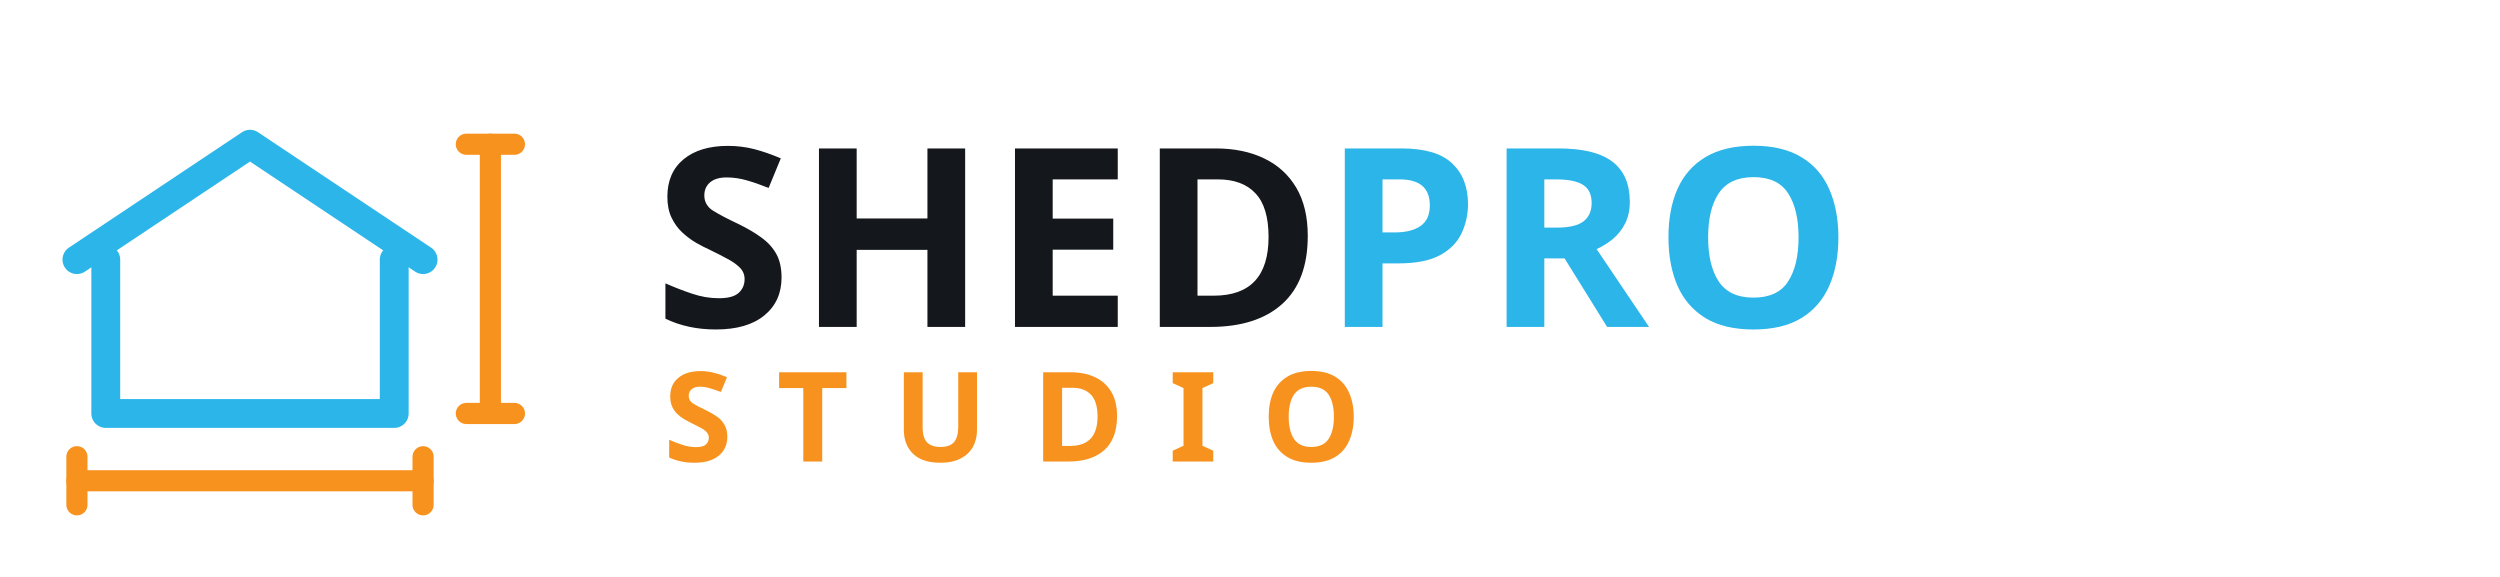
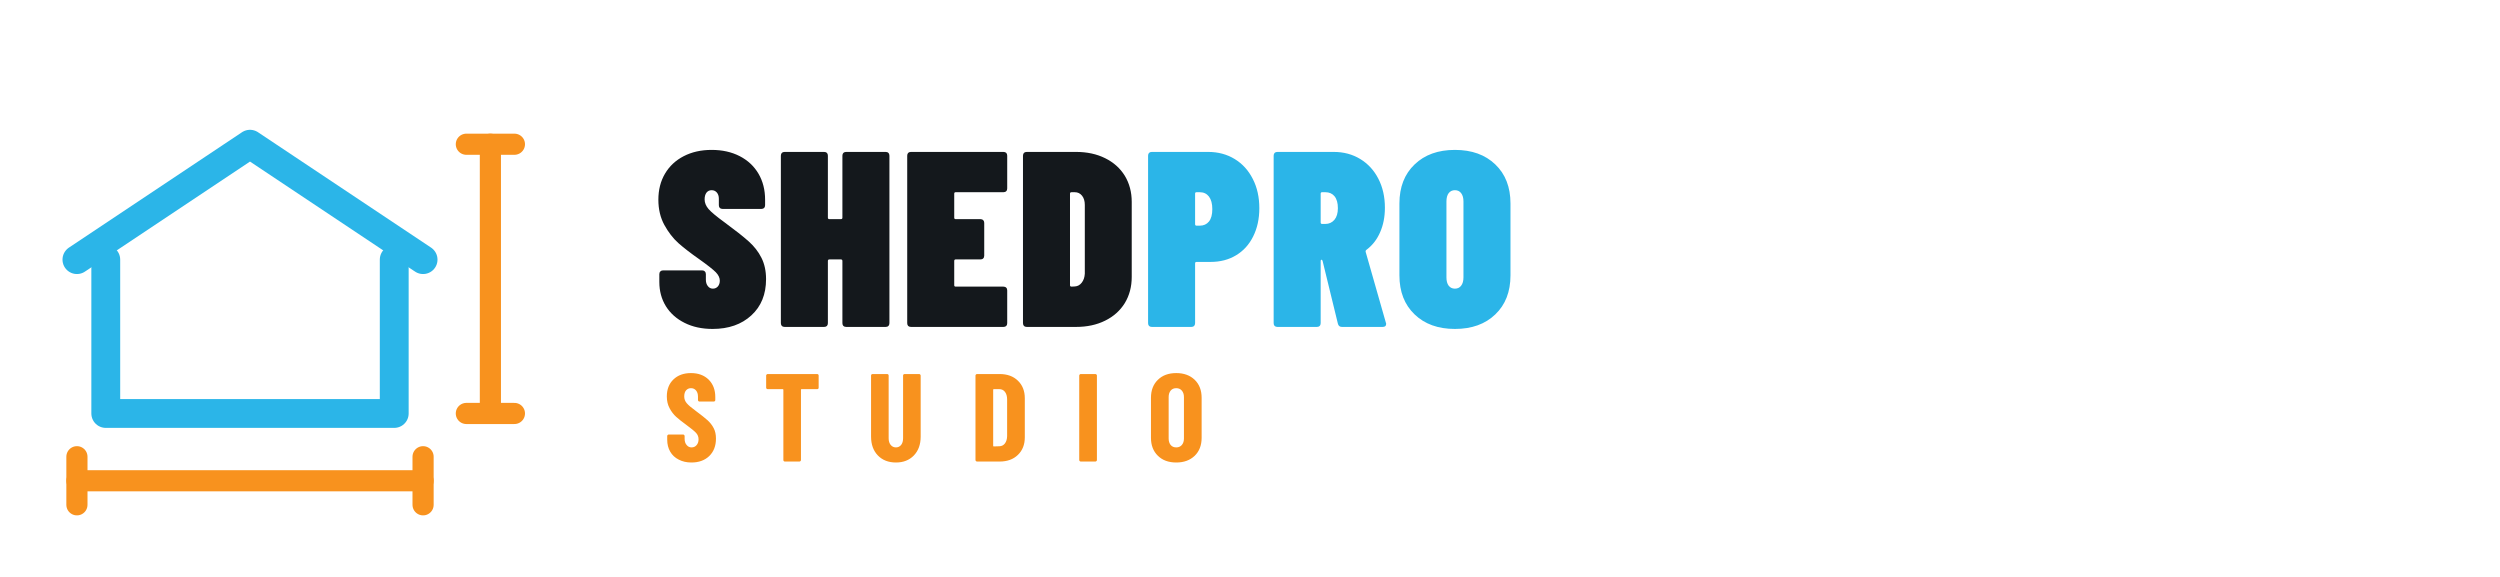
<svg xmlns="http://www.w3.org/2000/svg" viewBox="0 0 260 60" width="520" height="120" fill="none">
  <g stroke="#2BB5E8" stroke-width="3" stroke-linecap="round" stroke-linejoin="round">
    <path d="M8 27 L26 15 L44 27" />
    <path d="M11 27 V43 H41 V27" />
  </g>
  <g stroke="#F8921E" stroke-width="2.2" stroke-linecap="round">
    <path d="M8 50 H44" />
    <path d="M8 47.5 V52.5" />
    <path d="M44 47.5 V52.5" />
    <path d="M51 15 V43" />
    <path d="M48.5 15 H53.5" />
    <path d="M48.5 43 H53.5" />
  </g>
-   <text x="68" y="34" font-family="'Barlow Condensed',Barlow,'Arial Narrow',sans-serif" font-size="26" font-weight="900" letter-spacing="0.5" fill="#14181C">SHED<tspan fill="#2BB5E8">PRO</tspan>
-   </text>
-   <text x="69" y="48" font-family="'Barlow Condensed',Barlow,'Arial Narrow',sans-serif" font-size="13" font-weight="700" letter-spacing="4.6" fill="#F8921E">STUDIO</text>
+   <g fill="#14181C">
+     <path d="M68.57 29.32V28.51Q68.57 28.33 68.68 28.23Q68.78 28.12 68.96 28.12H73.02Q73.20 28.12 73.30 28.23Q73.41 28.33 73.41 28.51V29.09Q73.41 29.50 73.62 29.76Q73.82 30.02 74.14 30.02Q74.45 30.02 74.66 29.79Q74.86 29.55 74.86 29.19Q74.86 28.75 74.45 28.32Q74.03 27.89 72.71 26.95Q71.41 26.04 70.56 25.29Q69.72 24.54 69.09 23.39Q68.47 22.25 68.47 20.77Q68.47 19.23 69.16 18.06Q69.85 16.89 71.11 16.24Q72.37 15.59 74.01 15.59Q75.67 15.59 76.93 16.24Q78.19 16.89 78.88 18.06Q79.57 19.23 79.57 20.77V21.34Q79.57 21.52 79.47 21.62Q79.36 21.73 79.18 21.73H75.15Q74.97 21.73 74.86 21.62Q74.76 21.52 74.76 21.34V20.66Q74.76 20.27 74.55 20.02Q74.34 19.78 74.01 19.78Q73.67 19.78 73.47 20.04Q73.28 20.30 73.28 20.74Q73.28 21.26 73.69 21.74Q74.11 22.22 75.36 23.13Q77.02 24.35 77.87 25.11Q78.71 25.86 79.19 26.81Q79.67 27.76 79.67 29.03Q79.67 31.40 78.14 32.80Q76.61 34.21 74.11 34.21Q72.45 34.21 71.20 33.58Q69.95 32.96 69.26 31.86Q68.57 30.75 68.57 29.32ZM88.00 15.80H92.11Q92.29 15.80 92.39 15.90Q92.50 16.01 92.50 16.19V33.61Q92.50 33.79 92.39 33.90Q92.29 34.00 92.11 34.00H88.00Q87.82 34.00 87.71 33.90Q87.61 33.79 87.61 33.61V27.14Q87.61 26.98 87.45 26.98H86.26Q86.10 26.98 86.10 27.14V33.61Q86.10 33.79 86.00 33.90Q85.89 34.00 85.71 34.00H81.60Q81.42 34.00 81.32 33.90Q81.21 33.79 81.21 33.61V16.19Q81.21 16.01 81.32 15.90Q81.42 15.80 81.60 15.80H85.71Q85.89 15.80 86.00 15.90Q86.10 16.01 86.10 16.19V22.64Q86.10 22.79 86.26 22.79H87.45Q87.61 22.79 87.61 22.64V16.19Q87.61 16.01 87.71 15.90Q87.82 15.80 88.00 15.80ZM104.36 19.99H99.39Q99.24 19.99 99.24 20.14V22.64Q99.24 22.79 99.39 22.79H101.97Q102.15 22.79 102.25 22.90Q102.36 23.00 102.36 23.18V26.59Q102.36 26.77 102.25 26.88Q102.15 26.98 101.97 26.98H99.39Q99.24 26.98 99.24 27.14V29.66Q99.24 29.81 99.39 29.81H104.36Q104.54 29.81 104.65 29.92Q104.75 30.02 104.75 30.20V33.61Q104.75 33.79 104.65 33.90Q104.54 34.00 104.36 34.00H94.74Q94.56 34.00 94.45 33.90Q94.35 33.79 94.35 33.61V16.19Q94.35 16.01 94.45 15.90Q94.56 15.80 94.74 15.80H104.36Q104.54 15.80 104.65 15.90Q104.75 16.01 104.75 16.19V19.60Q104.75 19.78 104.65 19.88Q104.54 19.99 104.36 19.99ZM106.39 33.61V16.19Q106.39 16.01 106.50 15.90Q106.60 15.80 106.78 15.80H111.91Q113.62 15.80 114.93 16.45Q116.25 17.10 116.98 18.28Q117.70 19.47 117.70 21.00V28.80Q117.70 30.33 116.98 31.52Q116.25 32.70 114.93 33.35Q113.62 34.00 111.91 34.00H106.78Q106.60 34.00 106.50 33.90Q106.39 33.79 106.39 33.61ZM111.44 29.81 111.80 29.79Q112.22 29.76 112.50 29.40Q112.79 29.03 112.82 28.46V21.31Q112.82 20.71 112.53 20.35Q112.24 19.99 111.78 19.99H111.44Q111.28 19.99 111.28 20.14V29.66Q111.28 29.81 111.44 29.81Z" />
+   </g>
+   <g fill="#2BB5E8">
+     <path d="M130.97 21.65Q130.97 23.31 130.33 24.59Q129.70 25.86 128.55 26.55Q127.41 27.24 125.90 27.24H124.44Q124.29 27.24 124.29 27.40V33.61Q124.29 33.79 124.18 33.90Q124.08 34.00 123.90 34.00H119.79Q119.61 34.00 119.50 33.90Q119.40 33.79 119.40 33.61V16.19Q119.40 16.01 119.50 15.90Q119.61 15.80 119.79 15.80H125.64Q127.20 15.80 128.41 16.54Q129.62 17.28 130.29 18.61Q130.97 19.93 130.97 21.65ZM126.08 21.75Q126.08 20.90 125.73 20.44Q125.38 19.99 124.78 19.99H124.44Q124.29 19.99 124.29 20.14V23.31Q124.29 23.47 124.44 23.47H124.78Q125.38 23.47 125.73 23.04Q126.08 22.61 126.08 21.75ZM139.14 33.66 137.55 27.14Q137.50 27.01 137.45 27.01Q137.35 27.01 137.35 27.16V33.61Q137.35 33.79 137.24 33.90Q137.14 34.00 136.96 34.00H132.85Q132.67 34.00 132.56 33.90Q132.46 33.79 132.46 33.61V16.19Q132.46 16.01 132.56 15.90Q132.67 15.80 132.85 15.80H138.70Q140.26 15.80 141.47 16.54Q142.68 17.28 143.35 18.59Q144.03 19.91 144.03 21.60Q144.03 23.03 143.53 24.16Q143.04 25.29 142.10 25.99Q142.00 26.07 142.03 26.20L144.13 33.56Q144.16 33.61 144.16 33.69Q144.16 34.00 143.79 34.00H139.56Q139.22 34.00 139.14 33.66ZM137.50 19.99Q137.35 19.99 137.35 20.14V23.13Q137.35 23.29 137.50 23.29H137.84Q138.41 23.29 138.78 22.86Q139.14 22.43 139.14 21.65Q139.14 20.84 138.79 20.41Q138.44 19.99 137.84 19.99ZM145.54 28.64V21.16Q145.54 18.61 147.12 17.10Q148.69 15.59 151.31 15.59Q153.94 15.59 155.51 17.10Q157.09 18.61 157.09 21.16V28.64Q157.09 31.19 155.51 32.70Q153.94 34.21 151.31 34.21Q148.69 34.21 147.12 32.70Q145.54 31.19 145.54 28.64ZM152.20 28.85V20.95Q152.20 20.40 151.96 20.09Q151.73 19.78 151.31 19.78Q150.90 19.78 150.66 20.09Q150.43 20.40 150.43 20.95V28.85Q150.43 29.40 150.66 29.71Q150.90 30.02 151.31 30.02Q151.73 30.02 151.96 29.71Q152.20 29.40 152.20 28.85Z" />
+   </g>
+   <g fill="#F8921E">
+     <path d="M69.39 45.73V45.35Q69.39 45.28 69.44 45.24Q69.48 45.19 69.55 45.19H71.04Q71.11 45.19 71.15 45.24Q71.20 45.28 71.20 45.35V45.63Q71.20 46.04 71.41 46.28Q71.61 46.53 71.92 46.53Q72.24 46.53 72.44 46.30Q72.65 46.06 72.65 45.69Q72.65 45.30 72.39 45.02Q72.13 44.74 71.38 44.19Q70.73 43.72 70.33 43.36Q69.92 42.99 69.64 42.46Q69.35 41.93 69.35 41.23Q69.35 40.12 70.04 39.46Q70.73 38.80 71.86 38.80Q73.00 38.80 73.70 39.48Q74.39 40.17 74.39 41.29V41.60Q74.39 41.67 74.35 41.71Q74.30 41.76 74.24 41.76H72.74Q72.68 41.76 72.63 41.71Q72.59 41.67 72.59 41.60V41.25Q72.59 40.85 72.39 40.61Q72.19 40.37 71.86 40.37Q71.55 40.37 71.35 40.60Q71.16 40.82 71.16 41.23Q71.16 41.62 71.41 41.92Q71.65 42.22 72.38 42.75Q73.19 43.35 73.60 43.72Q74.00 44.09 74.23 44.54Q74.46 44.98 74.46 45.61Q74.46 46.75 73.76 47.43Q73.06 48.10 71.91 48.10Q71.16 48.10 70.59 47.80Q70.01 47.51 69.70 46.97Q69.39 46.43 69.39 45.73ZM85.14 39.06V40.32Q85.14 40.38 85.10 40.43Q85.05 40.47 84.99 40.47H83.36Q83.30 40.47 83.30 40.54V47.84Q83.30 47.91 83.25 47.95Q83.21 48.00 83.14 48.00H81.62Q81.56 48.00 81.51 47.95Q81.47 47.91 81.47 47.84V40.54Q81.47 40.47 81.40 40.47H79.84Q79.78 40.47 79.73 40.43Q79.68 40.38 79.68 40.32V39.06Q79.68 38.99 79.73 38.95Q79.78 38.90 79.84 38.90H84.99Q85.05 38.90 85.10 38.95Q85.14 38.99 85.14 39.06ZM90.59 45.41V39.06Q90.59 38.99 90.63 38.95Q90.68 38.90 90.74 38.90H92.27Q92.33 38.90 92.38 38.95Q92.42 38.99 92.42 39.06V45.59Q92.42 46.01 92.63 46.27Q92.84 46.53 93.18 46.53Q93.51 46.53 93.72 46.27Q93.92 46.01 93.92 45.59V39.06Q93.92 38.99 93.96 38.95Q94.01 38.90 94.07 38.90H95.59Q95.66 38.90 95.70 38.95Q95.75 38.99 95.75 39.06V45.41Q95.75 46.63 95.04 47.37Q94.33 48.10 93.18 48.10Q92.01 48.10 91.30 47.37Q90.59 46.63 90.59 45.41ZM101.45 47.84V39.06Q101.45 38.99 101.50 38.95Q101.55 38.90 101.61 38.90H103.96Q105.15 38.90 105.86 39.59Q106.58 40.28 106.58 41.42V45.48Q106.58 46.62 105.86 47.31Q105.15 48.00 103.96 48.00H101.61Q101.55 48.00 101.50 47.95Q101.45 47.91 101.45 47.84ZM103.35 46.43 103.94 46.41Q104.29 46.40 104.51 46.12Q104.73 45.83 104.74 45.36V41.54Q104.74 41.05 104.52 40.76Q104.30 40.47 103.92 40.47H103.35Q103.29 40.47 103.29 40.54V46.36Q103.29 46.43 103.35 46.43ZM112.24 47.84V39.06Q112.24 38.99 112.29 38.95Q112.33 38.90 112.40 38.90H113.92Q113.98 38.90 114.03 38.95Q114.08 38.99 114.08 39.06V47.84Q114.08 47.91 114.03 47.95Q113.98 48.00 113.92 48.00H112.40Q112.33 48.00 112.29 47.95Q112.24 47.91 112.24 47.84ZM119.70 45.53V41.37Q119.70 40.20 120.42 39.50Q121.13 38.80 122.33 38.80Q123.52 38.80 124.25 39.50Q124.97 40.20 124.97 41.37V45.53Q124.97 46.70 124.25 47.40Q123.52 48.10 122.33 48.10Q121.13 48.10 120.42 47.40Q119.70 46.70 119.70 45.53ZM123.13 45.61V41.29Q123.13 40.88 122.91 40.62Q122.69 40.37 122.33 40.37Q121.96 40.37 121.75 40.62Q121.54 40.88 121.54 41.29V45.61Q121.54 46.02 121.75 46.28Q121.96 46.53 122.33 46.53Q122.69 46.53 122.91 46.28Q123.13 46.02 123.13 45.61Z" />
+   </g>
</svg>
